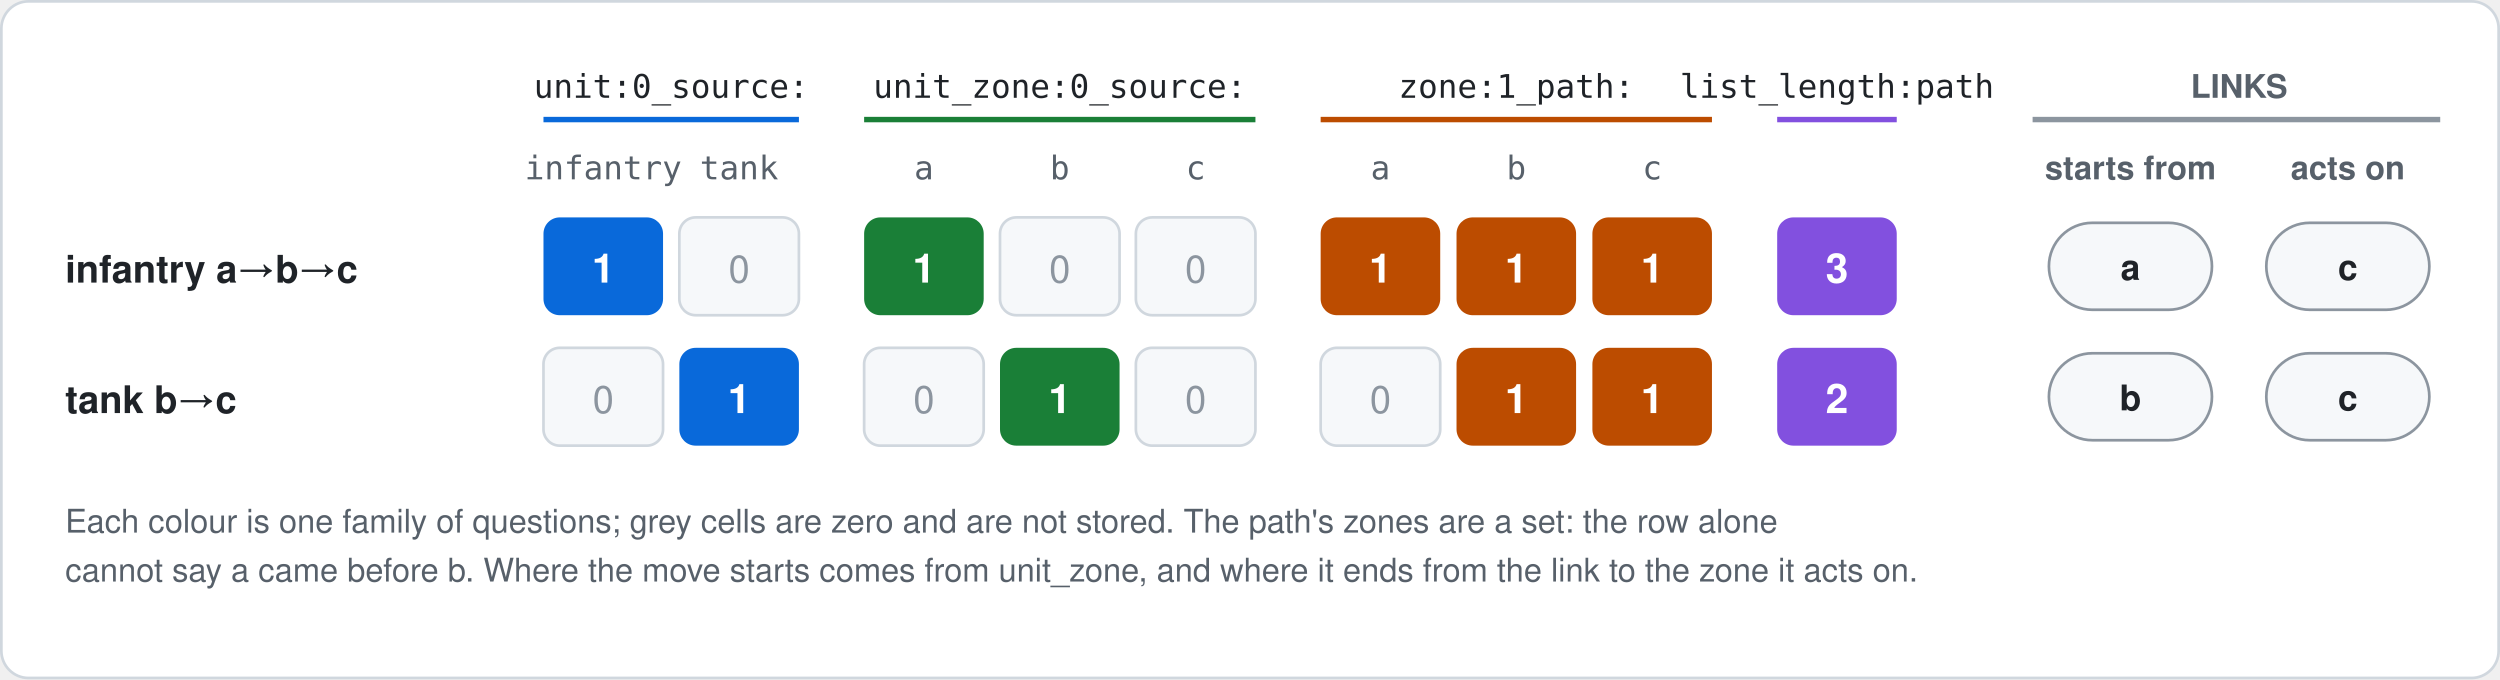
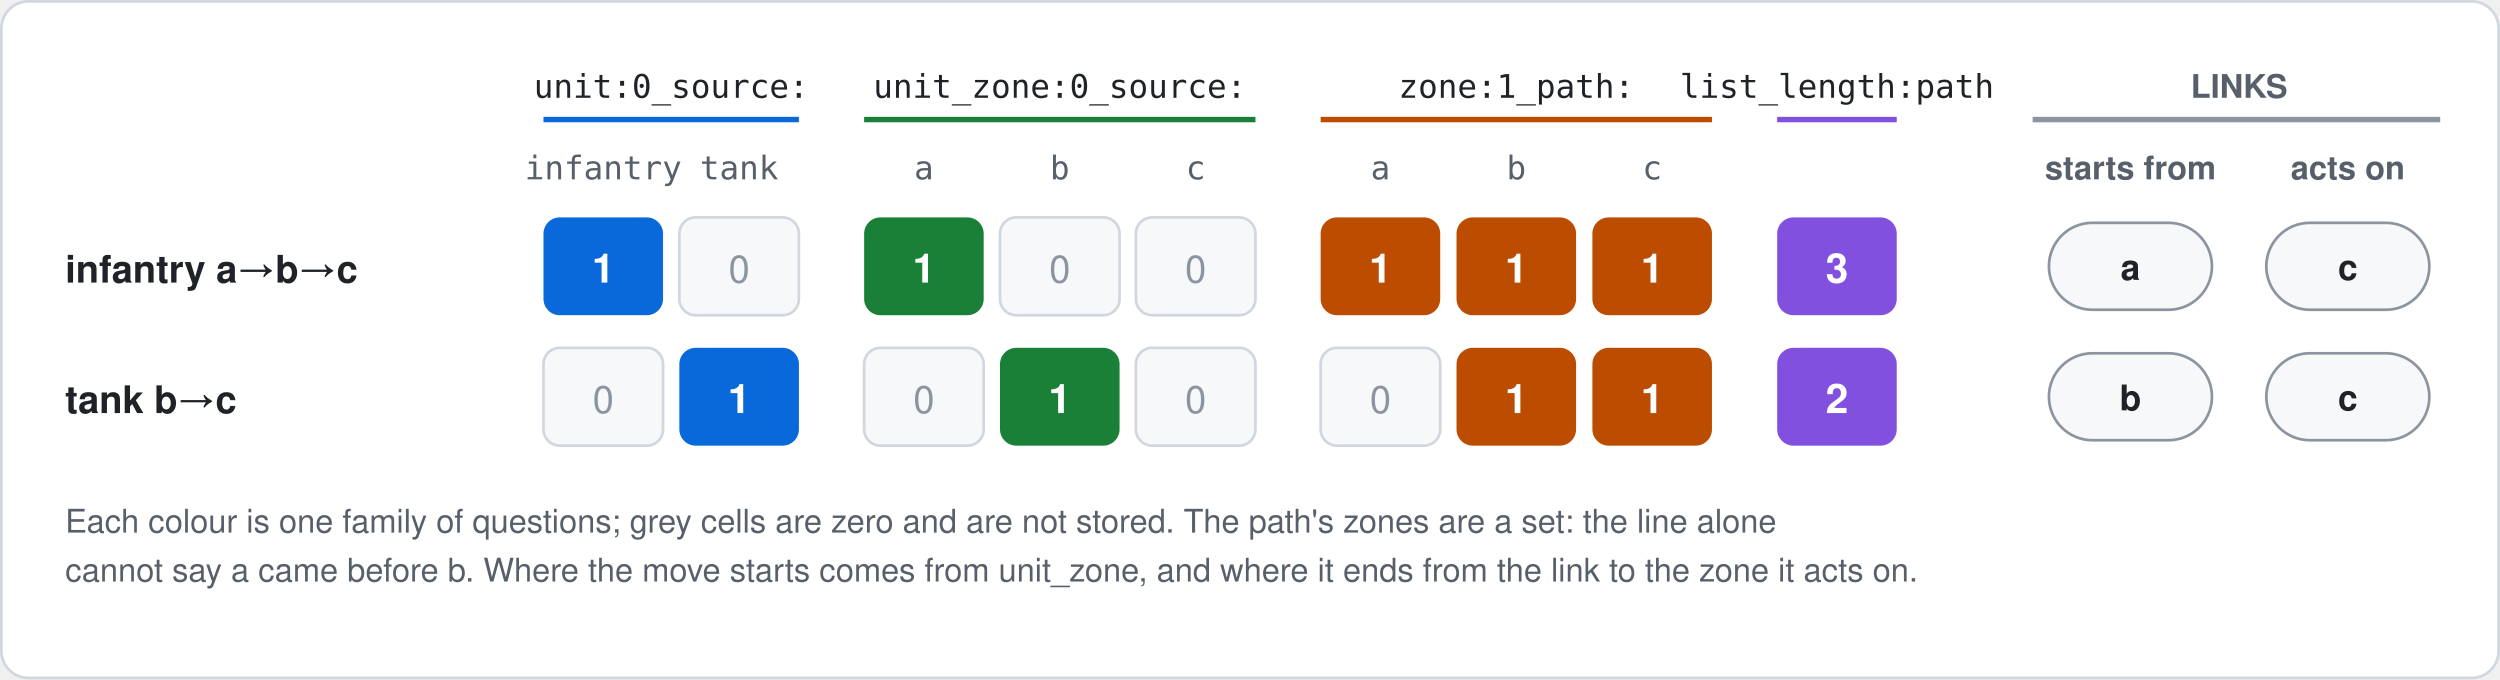
<svg xmlns="http://www.w3.org/2000/svg" width="920" height="250" viewBox="0 0 920 250" role="img" aria-labelledby="title desc">
  <style>
    text { font-family: -apple-system, BlinkMacSystemFont, "Segoe UI", Helvetica, Arial, sans-serif; fill: #1f2328; }
    .q { font-family: ui-monospace, SFMono-Regular, Menlo, Consolas, monospace; font-size: 12px; fill: #1f2328; }
    .sub { font-family: ui-monospace, SFMono-Regular, Menlo, Consolas, monospace; font-size: 12px; fill: #57606a; }
    .row { font-size: 14px; font-weight: 600; }
    .one { font-size: 15px; font-weight: 700; fill: #ffffff; }
    .zero { font-size: 14px; fill: #8c959f; }
    .link { font-size: 13px; font-weight: 600; }
    .head { font-size: 12px; fill: #57606a; font-weight: 600; }
    .note { font-size: 12px; fill: #57606a; }
  </style>
  <rect x="0.5" y="0.5" width="919" height="249" rx="10" fill="#ffffff" stroke="#d0d7de" />
  <text class="q" x="247" y="36" text-anchor="middle">unit:0_source:</text>
  <line x1="200" y1="44" x2="294" y2="44" stroke="#0969da" stroke-width="2" />
  <text class="q" x="390" y="36" text-anchor="middle">unit_zone:0_source:</text>
  <line x1="318" y1="44" x2="462" y2="44" stroke="#1a7f37" stroke-width="2" />
  <text class="q" x="558" y="36" text-anchor="middle">zone:1_path:</text>
  <line x1="486" y1="44" x2="630" y2="44" stroke="#bc4c00" stroke-width="2" />
  <text class="q" x="676" y="36" text-anchor="middle">list_length:path</text>
  <line x1="654" y1="44" x2="698" y2="44" stroke="#8250df" stroke-width="2" />
  <text class="head" x="824" y="36" text-anchor="middle">LINKS</text>
  <line x1="748" y1="44" x2="898" y2="44" stroke="#8c959f" stroke-width="2" />
  <text class="sub" x="222" y="66" text-anchor="middle">infantry</text>
  <text class="sub" x="272" y="66" text-anchor="middle">tank</text>
  <text class="sub" x="340" y="66" text-anchor="middle">a</text>
  <text class="sub" x="390" y="66" text-anchor="middle">b</text>
  <text class="sub" x="440" y="66" text-anchor="middle">c</text>
  <text class="sub" x="508" y="66" text-anchor="middle">a</text>
  <text class="sub" x="558" y="66" text-anchor="middle">b</text>
  <text class="sub" x="608" y="66" text-anchor="middle">c</text>
  <text class="head" x="784" y="66" text-anchor="middle">starts from</text>
  <text class="head" x="864" y="66" text-anchor="middle">acts on</text>
  <text class="row" x="24" y="104">infantry a→b→c</text>
  <rect x="200" y="80" width="44" height="36" rx="6" fill="#0969da" />
  <text class="one" x="222" y="104" text-anchor="middle">1</text>
  <rect x="250" y="80" width="44" height="36" rx="6" fill="#f6f8fa" stroke="#d0d7de" />
  <text class="zero" x="272" y="104" text-anchor="middle">0</text>
  <rect x="318" y="80" width="44" height="36" rx="6" fill="#1a7f37" />
  <text class="one" x="340" y="104" text-anchor="middle">1</text>
  <rect x="368" y="80" width="44" height="36" rx="6" fill="#f6f8fa" stroke="#d0d7de" />
  <text class="zero" x="390" y="104" text-anchor="middle">0</text>
  <rect x="418" y="80" width="44" height="36" rx="6" fill="#f6f8fa" stroke="#d0d7de" />
  <text class="zero" x="440" y="104" text-anchor="middle">0</text>
  <rect x="486" y="80" width="44" height="36" rx="6" fill="#bc4c00" />
  <text class="one" x="508" y="104" text-anchor="middle">1</text>
  <rect x="536" y="80" width="44" height="36" rx="6" fill="#bc4c00" />
  <text class="one" x="558" y="104" text-anchor="middle">1</text>
  <rect x="586" y="80" width="44" height="36" rx="6" fill="#bc4c00" />
  <text class="one" x="608" y="104" text-anchor="middle">1</text>
  <rect x="654" y="80" width="44" height="36" rx="6" fill="#8250df" />
  <text class="one" x="676" y="104" text-anchor="middle">3</text>
  <rect x="754" y="82" width="60" height="32" rx="16" fill="#f6f8fa" stroke="#8c959f" />
  <text class="link" x="784" y="103" text-anchor="middle">a</text>
  <rect x="834" y="82" width="60" height="32" rx="16" fill="#f6f8fa" stroke="#8c959f" />
  <text class="link" x="864" y="103" text-anchor="middle">c</text>
  <text class="row" x="24" y="152">tank b→c</text>
  <rect x="200" y="128" width="44" height="36" rx="6" fill="#f6f8fa" stroke="#d0d7de" />
  <text class="zero" x="222" y="152" text-anchor="middle">0</text>
  <rect x="250" y="128" width="44" height="36" rx="6" fill="#0969da" />
  <text class="one" x="272" y="152" text-anchor="middle">1</text>
  <rect x="318" y="128" width="44" height="36" rx="6" fill="#f6f8fa" stroke="#d0d7de" />
  <text class="zero" x="340" y="152" text-anchor="middle">0</text>
  <rect x="368" y="128" width="44" height="36" rx="6" fill="#1a7f37" />
  <text class="one" x="390" y="152" text-anchor="middle">1</text>
  <rect x="418" y="128" width="44" height="36" rx="6" fill="#f6f8fa" stroke="#d0d7de" />
  <text class="zero" x="440" y="152" text-anchor="middle">0</text>
  <rect x="486" y="128" width="44" height="36" rx="6" fill="#f6f8fa" stroke="#d0d7de" />
  <text class="zero" x="508" y="152" text-anchor="middle">0</text>
  <rect x="536" y="128" width="44" height="36" rx="6" fill="#bc4c00" />
  <text class="one" x="558" y="152" text-anchor="middle">1</text>
  <rect x="586" y="128" width="44" height="36" rx="6" fill="#bc4c00" />
  <text class="one" x="608" y="152" text-anchor="middle">1</text>
  <rect x="654" y="128" width="44" height="36" rx="6" fill="#8250df" />
  <text class="one" x="676" y="152" text-anchor="middle">2</text>
  <rect x="754" y="130" width="60" height="32" rx="16" fill="#f6f8fa" stroke="#8c959f" />
  <text class="link" x="784" y="151" text-anchor="middle">b</text>
  <rect x="834" y="130" width="60" height="32" rx="16" fill="#f6f8fa" stroke="#8c959f" />
  <text class="link" x="864" y="151" text-anchor="middle">c</text>
-   <text class="note" x="24" y="196">Each colour is one family of questions; grey cells are zero and are not stored. The path's zones are a set: the row alone</text>
+   <text class="note" x="24" y="196">Each colour is one family of questions; grey cells are zero and are not stored. The path's zones are a set: the line alone</text>
  <text class="note" x="24" y="214">cannot say a came before b. Where the move starts comes from unit_zone, and where it ends from the link to the zone it acts on.</text>
</svg>
